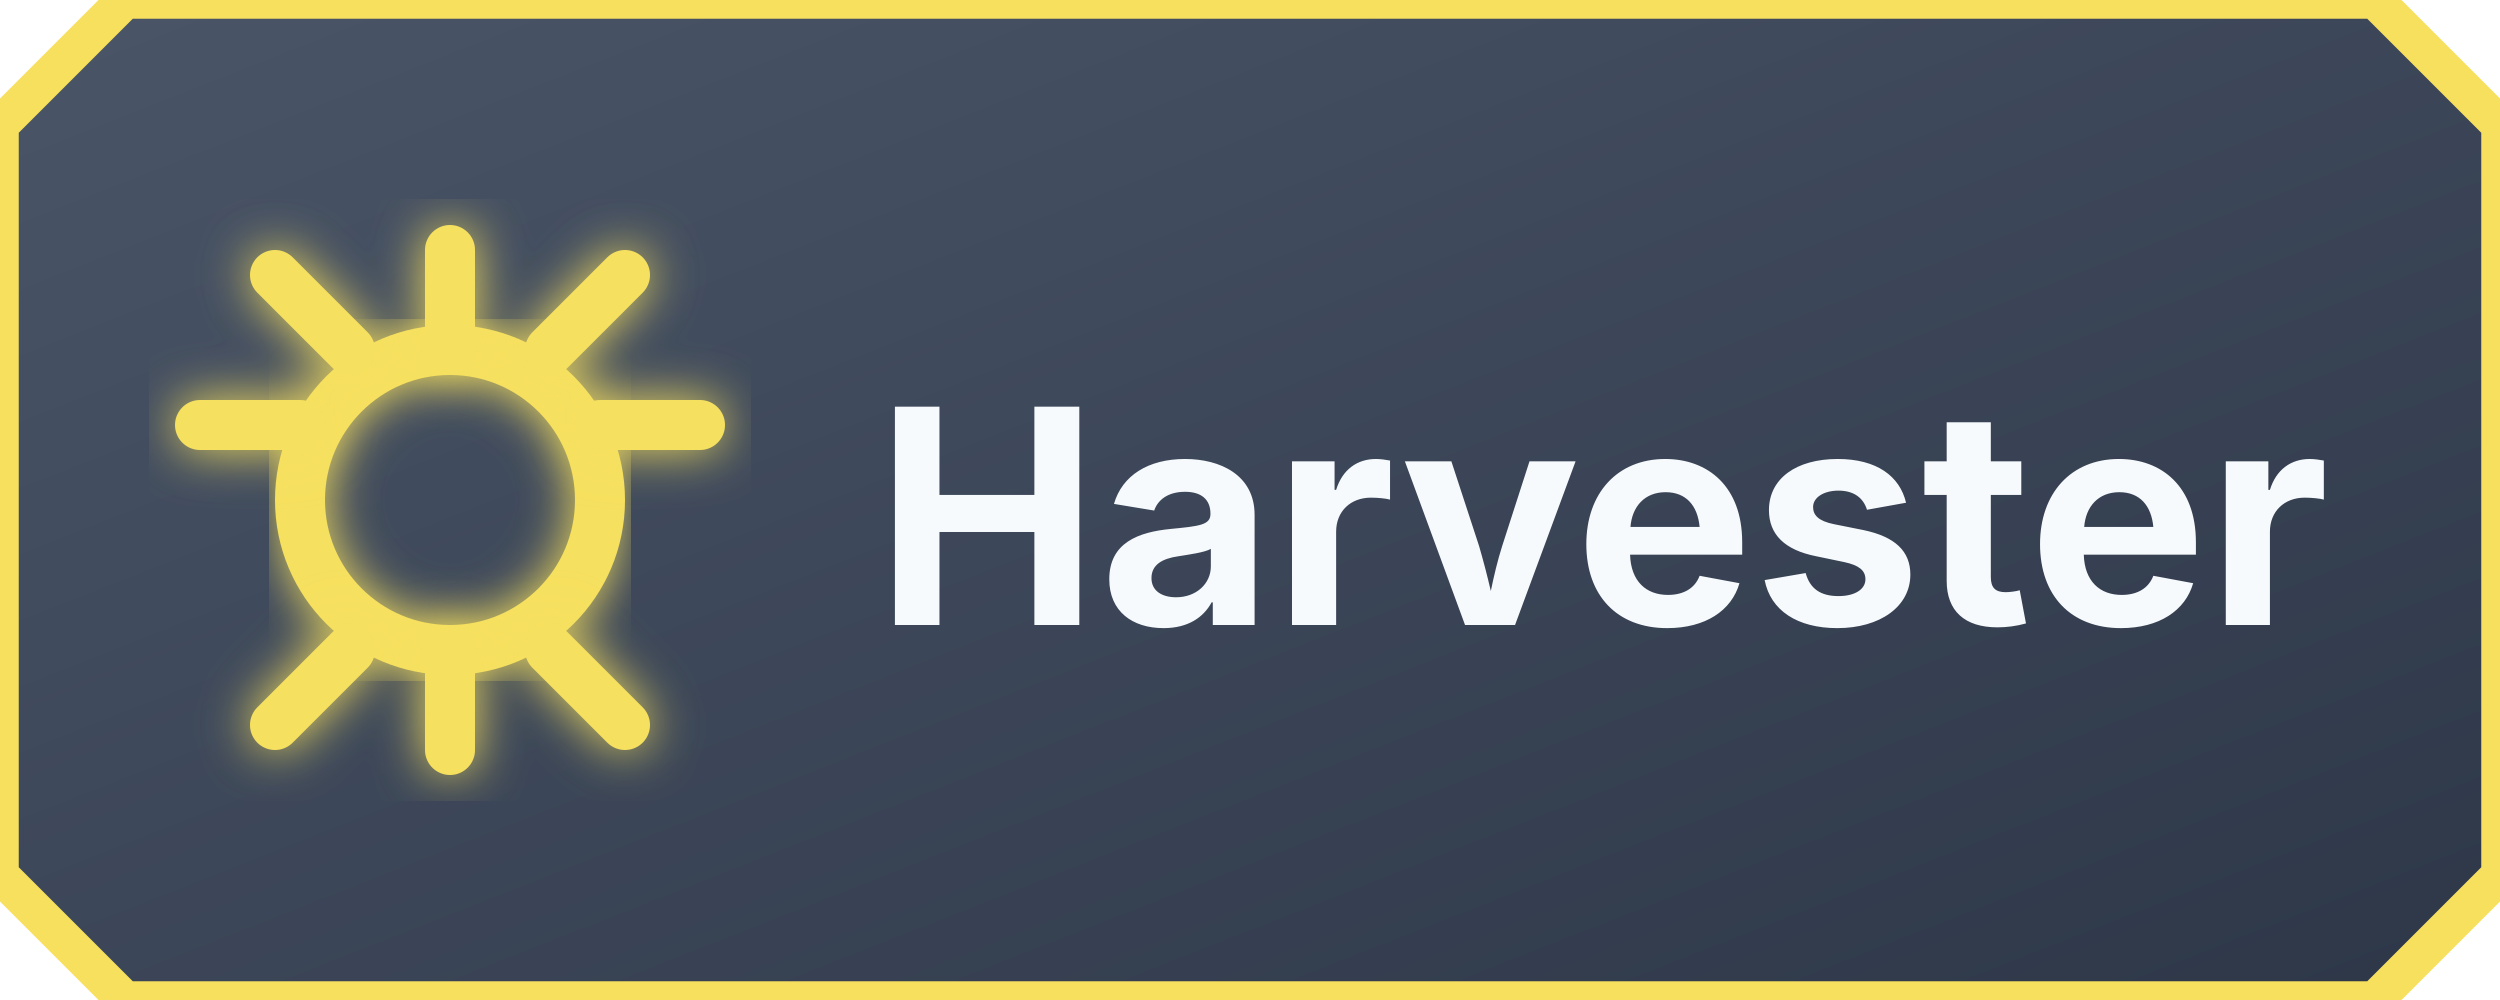
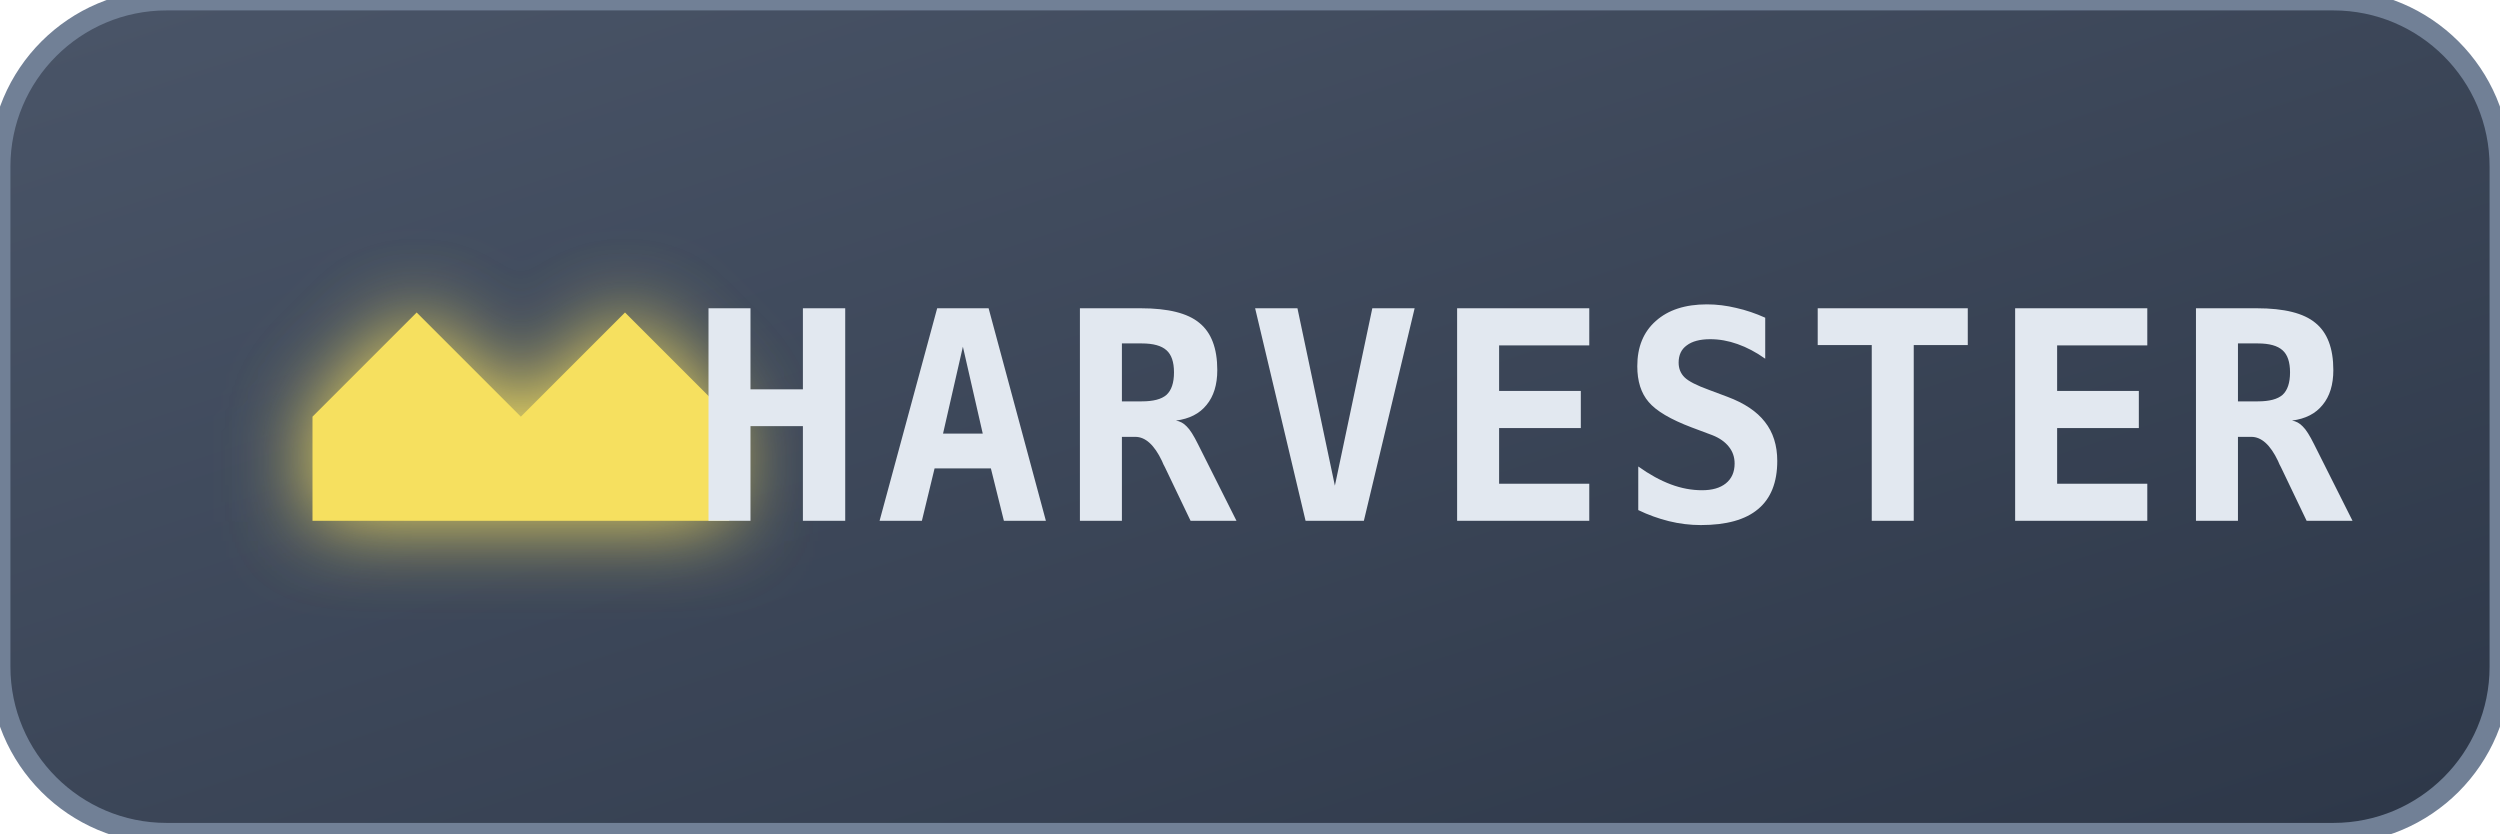
- <svg xmlns="http://www.w3.org/2000/svg" width="100" height="40" viewBox="0 0 100 40">
+ <svg xmlns="http://www.w3.org/2000/svg" width="120" height="40" viewBox="0 0 120 40">
  <defs>
-     <linearGradient id="harvester-grad" x1="0%" y1="0%" x2="100%" y2="100%">
+     <linearGradient id="grad-harvester" x1="0%" y1="0%" x2="100%" y2="100%">
      <stop offset="0%" style="stop-color:#4A5568;stop-opacity:1" />
      <stop offset="100%" style="stop-color:#2D3748;stop-opacity:1" />
    </linearGradient>
-     <filter id="glow-harvester">
-       <feGaussianBlur stdDeviation="1" result="coloredBlur" />
+     <filter id="glow-harvester" x="-50%" y="-50%" width="200%" height="200%">
+       <feGaussianBlur stdDeviation="2" result="coloredBlur" />
      <feMerge>
        <feMergeNode in="coloredBlur" />
        <feMergeNode in="SourceGraphic" />
      </feMerge>
    </filter>
  </defs>
-   <path d="M5 0 H95 L100 5 V35 L95 40 H5 L0 35 V5 L5 0 Z" fill="url(#harvester-grad)" stroke="#F6E05E" stroke-width="1.5" />
-   <circle cx="18" cy="20" r="6" fill="none" stroke="#F6E05E" stroke-width="2" filter="url(#glow-harvester)" />
-   <path d="M18 14 V10 M18 26 V30 M12 17 H8 M24 17 H28 M14 14 L11 11 M22 14 L25 11 M14 26 L11 29 M22 26 L25 29" stroke="#F6E05E" stroke-width="2" stroke-linecap="round" filter="url(#glow-harvester)" />
-   <text x="35" y="25" font-family="Inter, system-ui, sans-serif" font-size="12" font-weight="bold" fill="#F7FAFC">
-     Harvester
+   <rect width="120" height="40" rx="8" fill="url(#grad-harvester)" stroke="#718096" stroke-width="1" />
+   <path d="M15 20 L20 15 L25 20 L30 15 L35 20 L35 25 L15 25 Z" fill="#F6E05E" filter="url(#glow-harvester)">
+     <animate attributeName="fill" values="#F6E05E;#FAF089;#F6E05E" dur="2s" repeatCount="indefinite" />
+   </path>
+   <text x="73" y="25" font-family="'IBM Plex Mono', monospace" font-size="14" fill="#E2E8F0" font-weight="bold" text-anchor="middle" letter-spacing="0.5">
+     HARVESTER
  </text>
</svg>
